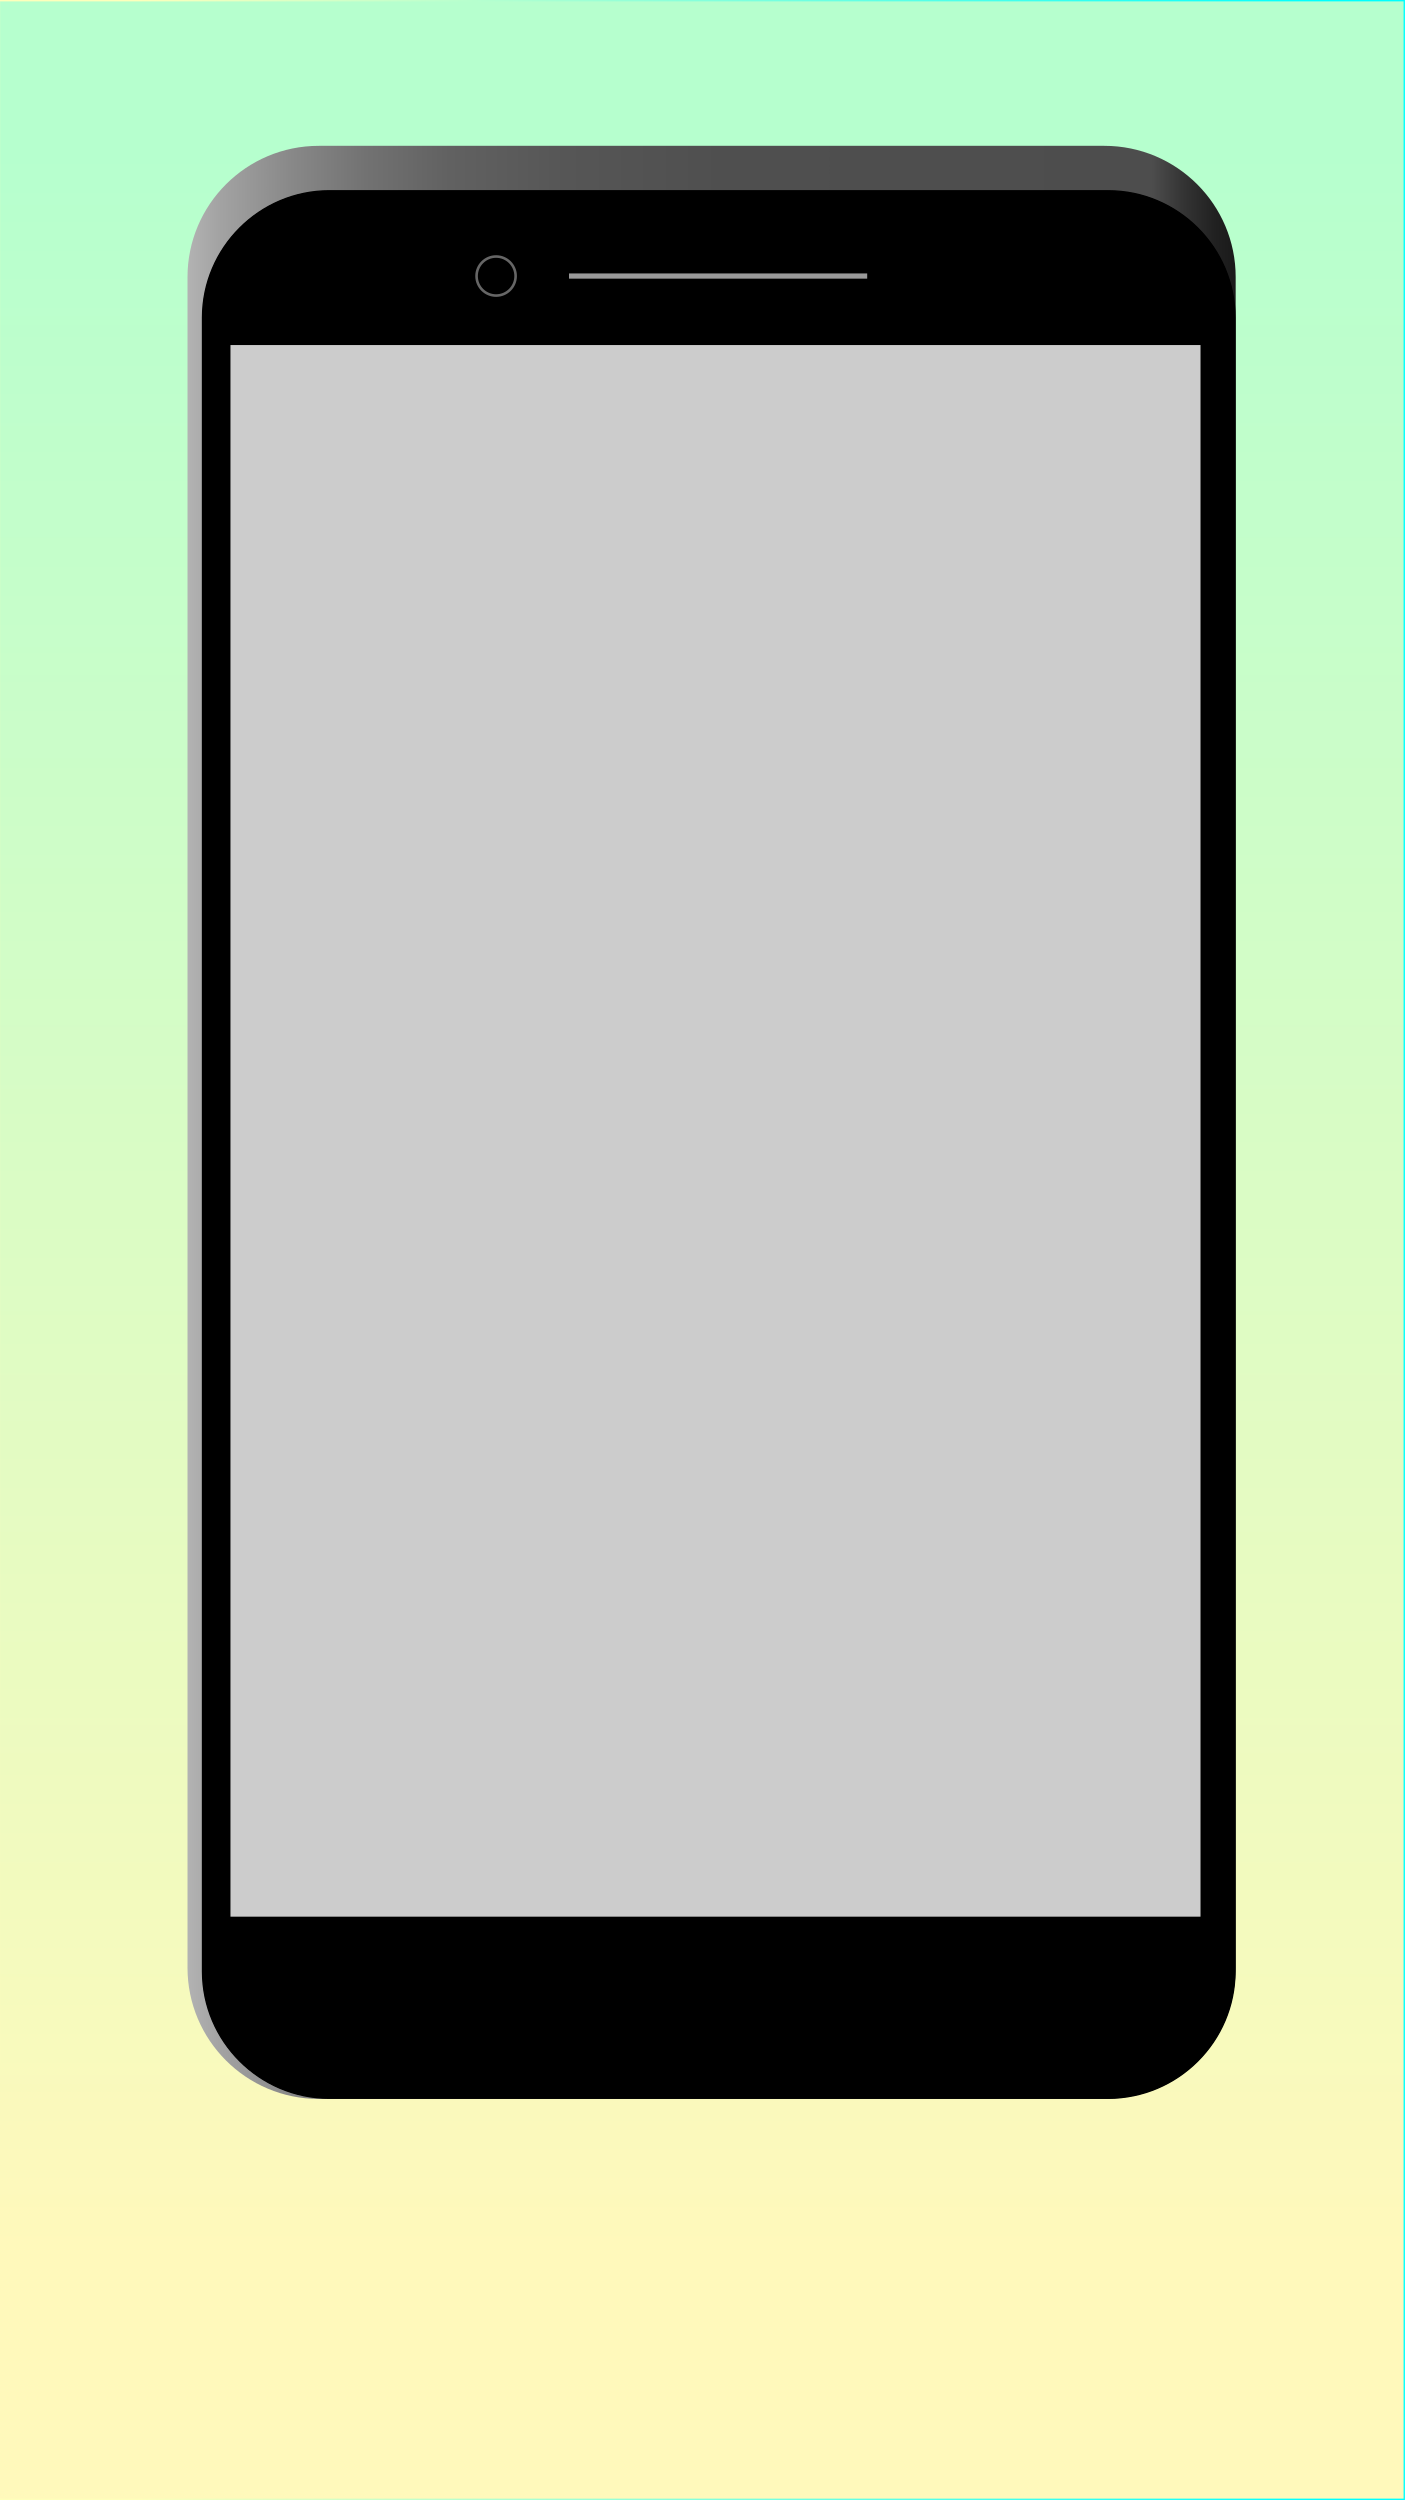
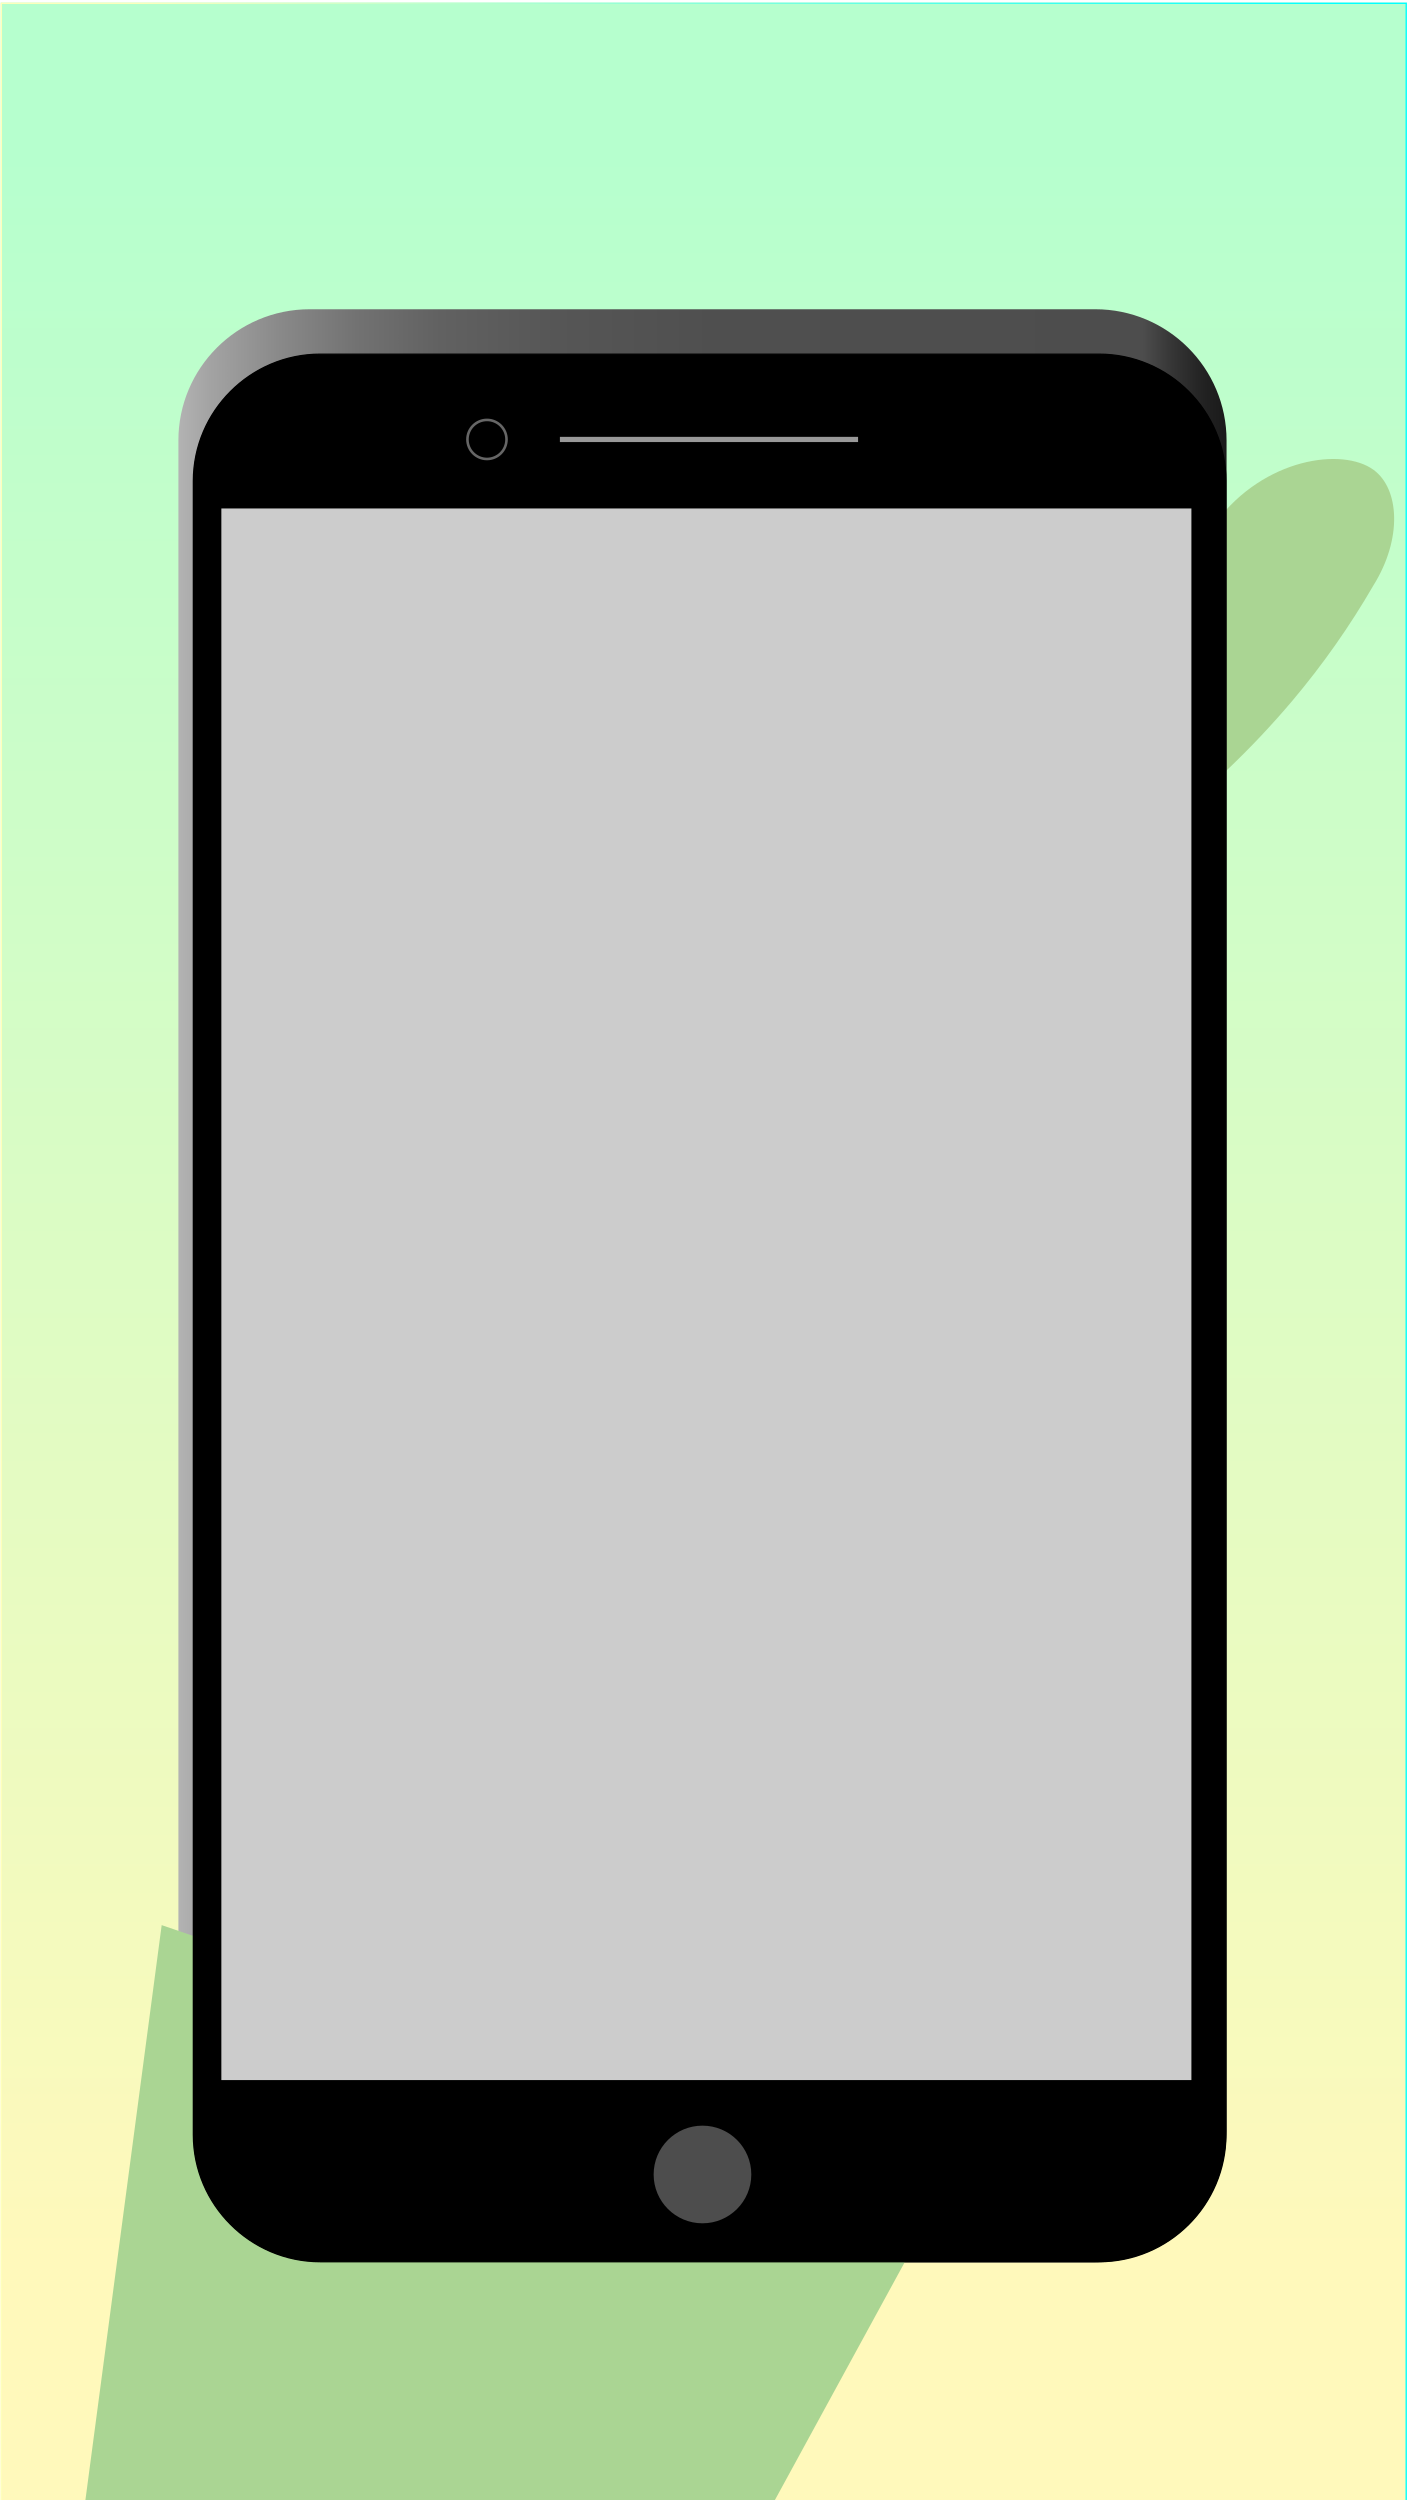
<svg xmlns="http://www.w3.org/2000/svg" id="Lag_1" data-name="Lag 1" width="1080" height="1920" viewBox="0 0 1080 1920">
  <defs>
-     <style>.cls-1{fill:url(#Ikke-navngivet_forløb_26);}.cls-2{fill:url(#Ikke-navngivet_forløb_14);}.cls-3{fill:url(#Ikke-navngivet_forløb_165);}.cls-4{fill:#ccc;}.cls-5,.cls-6{fill:none;stroke-miterlimit:10;}.cls-5{stroke:#666;stroke-width:2px;}.cls-6{stroke:#999;stroke-width:4px;}</style>
-     <linearGradient id="Ikke-navngivet_forløb_26" x1="539" y1="1920" x2="539" gradientUnits="userSpaceOnUse">
+     <style>.cls-1{fill:url(#Ikke-navngivet_forløb_26);}.cls-2{fill:url(#Ikke-navngivet_forløb_14);}.cls-3{fill:#aad593;}.cls-4{fill:url(#Ikke-navngivet_forløb_165);}.cls-5{fill:#ccc;}.cls-6,.cls-7{fill:none;stroke-miterlimit:10;}.cls-6{stroke:#666;stroke-width:2px;}.cls-7{stroke:#999;stroke-width:4px;}.cls-8{fill:#4d4d4d;}</style>
+     <linearGradient id="Ikke-navngivet_forløb_26" x1="540.5" y1="1922" x2="540.5" y2="2" gradientUnits="userSpaceOnUse">
      <stop offset="0.1" stop-color="#fff9bb" />
      <stop offset="0.94" stop-color="#b6ffce" />
    </linearGradient>
-     <linearGradient id="Ikke-navngivet_forløb_14" x1="-1" y1="960" x2="1079" y2="960" gradientUnits="userSpaceOnUse">
+     <linearGradient id="Ikke-navngivet_forløb_14" x1="0.5" y1="962" x2="1080.5" y2="962" gradientUnits="userSpaceOnUse">
      <stop offset="0.1" stop-color="#feffbb" />
      <stop offset="0.94" stop-color="aqua" />
    </linearGradient>
-     <linearGradient id="Ikke-navngivet_forløb_165" x1="949" y1="862" x2="144" y2="862" gradientUnits="userSpaceOnUse">
+     <linearGradient id="Ikke-navngivet_forløb_165" x1="942" y1="987.5" x2="137" y2="987.5" gradientUnits="userSpaceOnUse">
      <stop offset="0" stop-color="#333" />
      <stop offset="0" stop-color="#2e2e2e" />
      <stop offset="0" stop-color="#232323" />
      <stop offset="0" stop-color="#1c1c1c" />
      <stop offset="0" stop-color="#1a1a1a" />
      <stop offset="0.02" stop-color="#212121" />
      <stop offset="0.05" stop-color="#343434" />
      <stop offset="0.08" stop-color="#4d4d4d" />
      <stop offset="0.49" stop-color="#4f4f4f" />
      <stop offset="0.64" stop-color="#565656" />
      <stop offset="0.75" stop-color="#616161" />
      <stop offset="0.83" stop-color="#727272" />
      <stop offset="0.9" stop-color="#888" />
      <stop offset="0.97" stop-color="#a3a3a3" />
      <stop offset="1" stop-color="#b3b3b3" />
    </linearGradient>
  </defs>
-   <rect class="cls-1" x="-1" width="1080" height="1920" />
-   <path class="cls-2" d="M1077.94,1.06V1918.94H.06V1.06H1077.94M1079,0H-1V1920H1079V0Z" />
-   <rect class="cls-3" x="144" y="112" width="805" height="1500" rx="100.88" ry="100.88" />
-   <rect x="155.5" y="146.5" width="793" height="1465" rx="97.4" ry="97.4" />
-   <path d="M851.1,147A97.2,97.2,0,0,1,948,243.9V1514.1a97.2,97.2,0,0,1-96.9,96.9H252.9a97.2,97.2,0,0,1-96.9-96.9V243.9A97.2,97.2,0,0,1,252.9,147H851.1m0-1H252.9c-53.84,0-97.9,44.06-97.9,97.9V1514.1c0,53.84,44.06,97.9,97.9,97.9H851.1c53.84,0,97.9-44.06,97.9-97.9V243.9c0-53.84-44.06-97.9-97.9-97.9Z" />
-   <rect class="cls-4" x="177" y="265" width="745" height="1207" />
-   <circle class="cls-5" cx="381" cy="212" r="15" />
-   <line class="cls-6" x1="437" y1="212" x2="666" y2="212" />
+   <rect class="cls-1" x="0.5" y="2" width="1080" height="1920" />
+   <path class="cls-2" d="M1079.44,3.06V1920.94H1.56V3.06H1079.44M1080.5,2H.5V1922h1080V2Z" />
+   <path class="cls-3" d="M887,440.88l47-40c36.73-49,97-57.56,120.94-40,19.82,14.58,22.24,52.79-.12,88.66a616.79,616.79,0,0,1-62.45,88.83A668.1,668.1,0,0,1,887,638.5Z" />
+   <rect class="cls-4" x="137" y="237.5" width="805" height="1500" rx="100.88" ry="100.88" />
+   <polygon class="cls-3" points="593.42 1923.15 724 1683.93 124.17 1478.5 65 1924.5 593.42 1923.15" />
+   <rect x="148.5" y="272" width="793" height="1465" rx="97.4" ry="97.4" />
+   <path d="M844.1,272.5A97.2,97.2,0,0,1,941,369.4V1639.6a97.2,97.2,0,0,1-96.9,96.9H245.9a97.2,97.2,0,0,1-96.9-96.9V369.4a97.2,97.2,0,0,1,96.9-96.9H844.1m0-1H245.9c-53.84,0-97.9,44.06-97.9,97.9V1639.6c0,53.84,44.06,97.9,97.9,97.9H844.1c53.84,0,97.9-44.06,97.9-97.9V369.4c0-53.84-44.06-97.9-97.9-97.9Z" />
+   <rect class="cls-5" x="170" y="390.5" width="745" height="1207" />
+   <circle class="cls-6" cx="374" cy="337.5" r="15" />
+   <line class="cls-7" x1="430" y1="337.5" x2="659" y2="337.5" />
+   <circle class="cls-8" cx="539.5" cy="1670" r="37.5" />
</svg>
